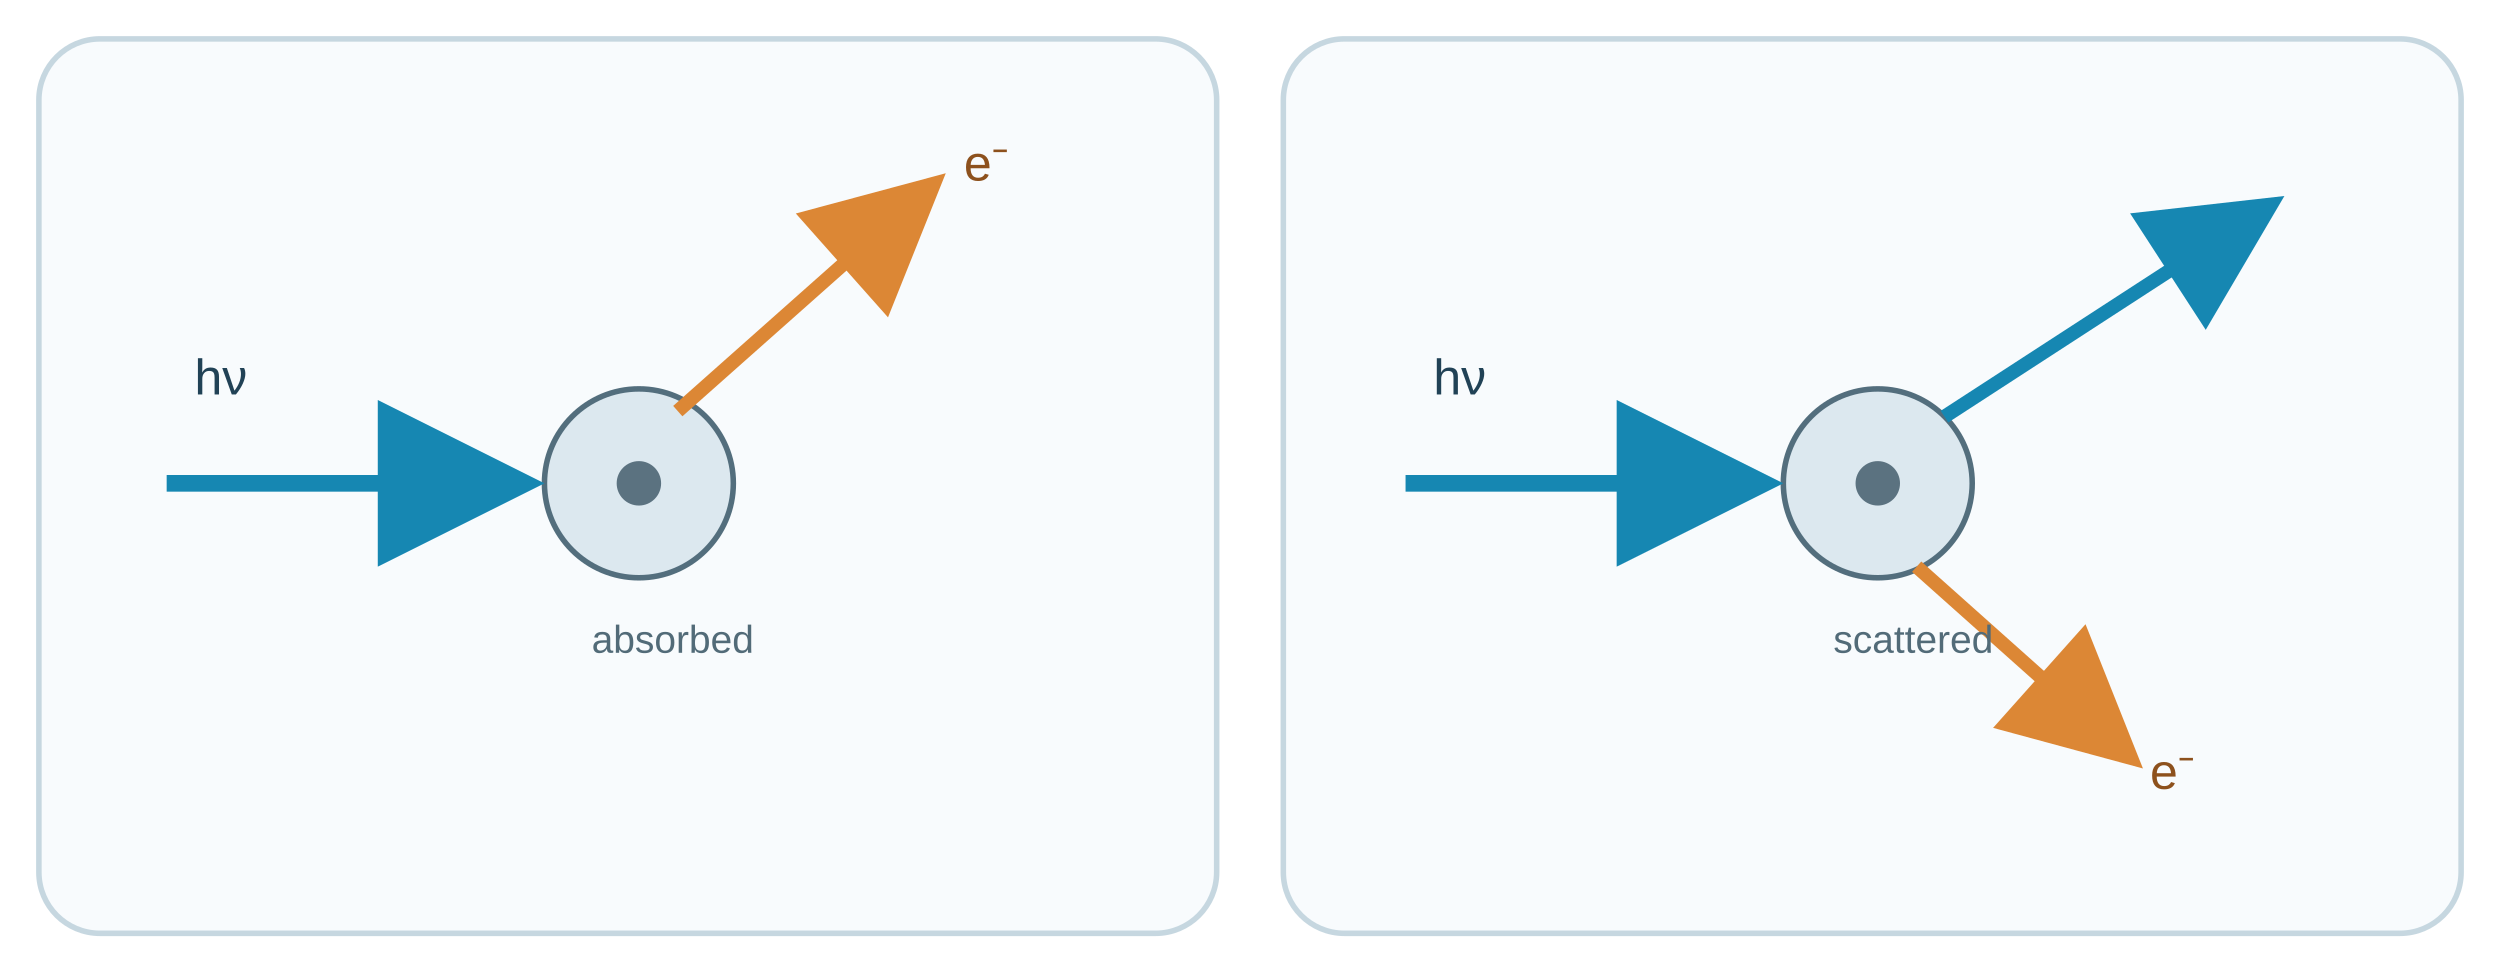
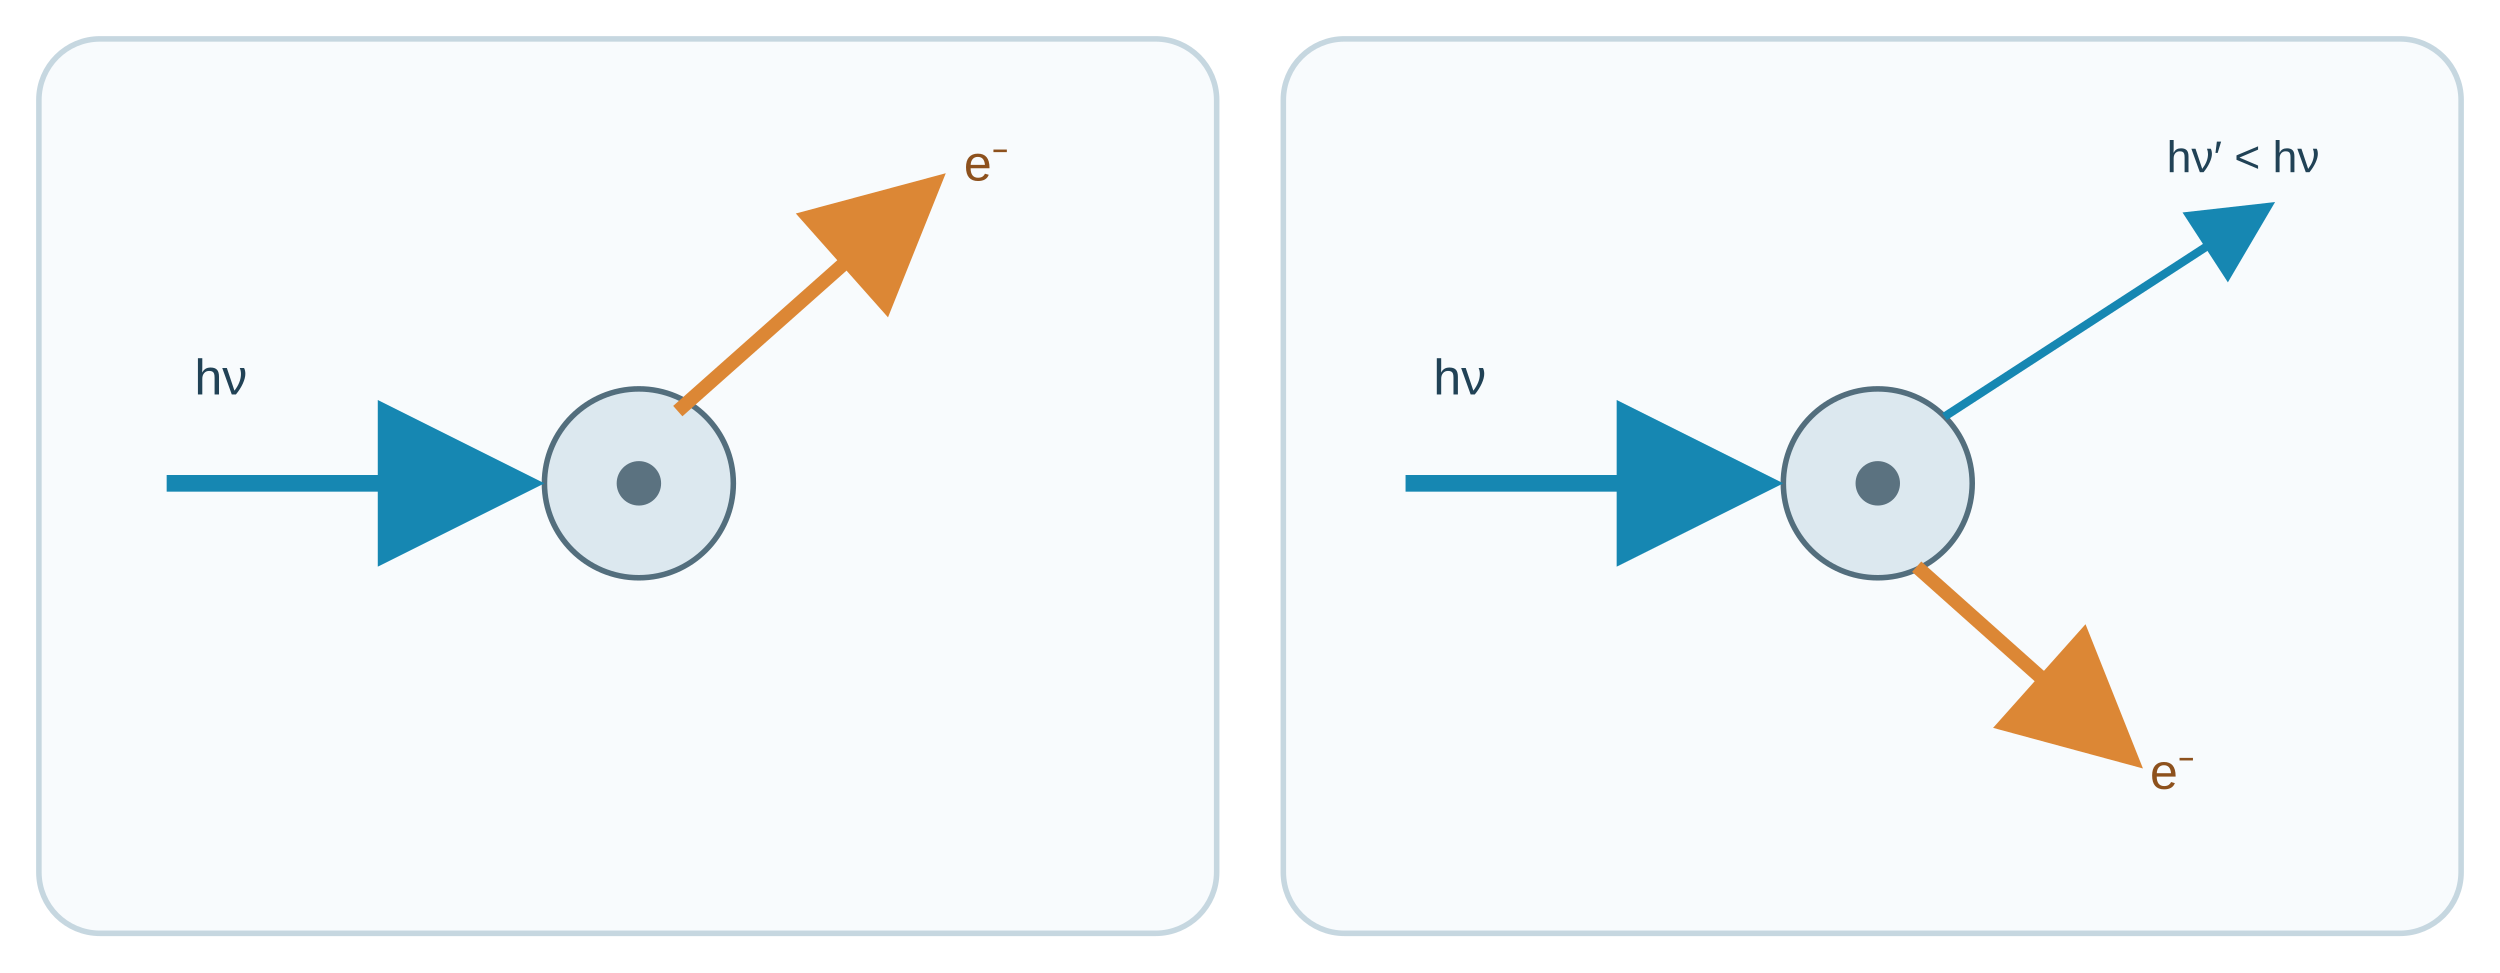
<svg xmlns="http://www.w3.org/2000/svg" viewBox="0 0 900 350" role="img" aria-labelledby="title desc">
  <defs>
    <marker id="blueArrow" markerWidth="10" markerHeight="10" refX="8" refY="5" orient="auto">
      <path d="M0 0L10 5L0 10Z" fill="#1687b2" />
    </marker>
    <marker id="orangeArrow" markerWidth="10" markerHeight="10" refX="8" refY="5" orient="auto">
      <path d="M0 0L10 5L0 10Z" fill="#dc8735" />
    </marker>
  </defs>
  <rect x="14" y="14" width="424" height="322" rx="22" fill="#f8fbfd" stroke="#c6d7e0" stroke-width="2" />
  <rect x="462" y="14" width="424" height="322" rx="22" fill="#f8fbfd" stroke="#c6d7e0" stroke-width="2" />
  <g fill="#dce8ef" stroke="#536e7d" stroke-width="2">
    <circle cx="230" cy="174" r="34" />
    <circle cx="676" cy="174" r="34" />
  </g>
  <circle cx="230" cy="174" r="8" fill="#5b7280" />
  <circle cx="676" cy="174" r="8" fill="#5b7280" />
  <path d="M60 174H184" stroke="#1687b2" stroke-width="6" marker-end="url(#blueArrow)" />
  <path d="M506 174H630" stroke="#1687b2" stroke-width="6" marker-end="url(#blueArrow)" />
-   <path d="M700 150L814 76" stroke="#1687b2" stroke-width="5" marker-end="url(#blueArrow)" />
+   <path d="M700 150L814 76" stroke="#1687b2" stroke-width="3" marker-end="url(#blueArrow)" />
  <path d="M244 148L333 69" stroke="#dc8735" stroke-width="5" marker-end="url(#orangeArrow)" />
  <path d="M690 204L764 270" stroke="#dc8735" stroke-width="5" marker-end="url(#orangeArrow)" />
  <text x="70" y="142" font-family="Arial,sans-serif" font-size="18" fill="#214256">hν</text>
  <text x="516" y="142" font-family="Arial,sans-serif" font-size="18" fill="#214256">hν</text>
+   <text x="780" y="62" font-family="Arial,sans-serif" font-size="16" fill="#214256">hν′ &lt; hν</text>
  <text x="347" y="65" font-family="Arial,sans-serif" font-size="18" fill="#8d511d">e⁻</text>
  <text x="774" y="284" font-family="Arial,sans-serif" font-size="18" fill="#8d511d">e⁻</text>
-   <text x="213" y="235" font-family="Arial,sans-serif" font-size="14" fill="#526b78">absorbed</text>
-   <text x="660" y="235" font-family="Arial,sans-serif" font-size="14" fill="#526b78">scattered</text>
</svg>
